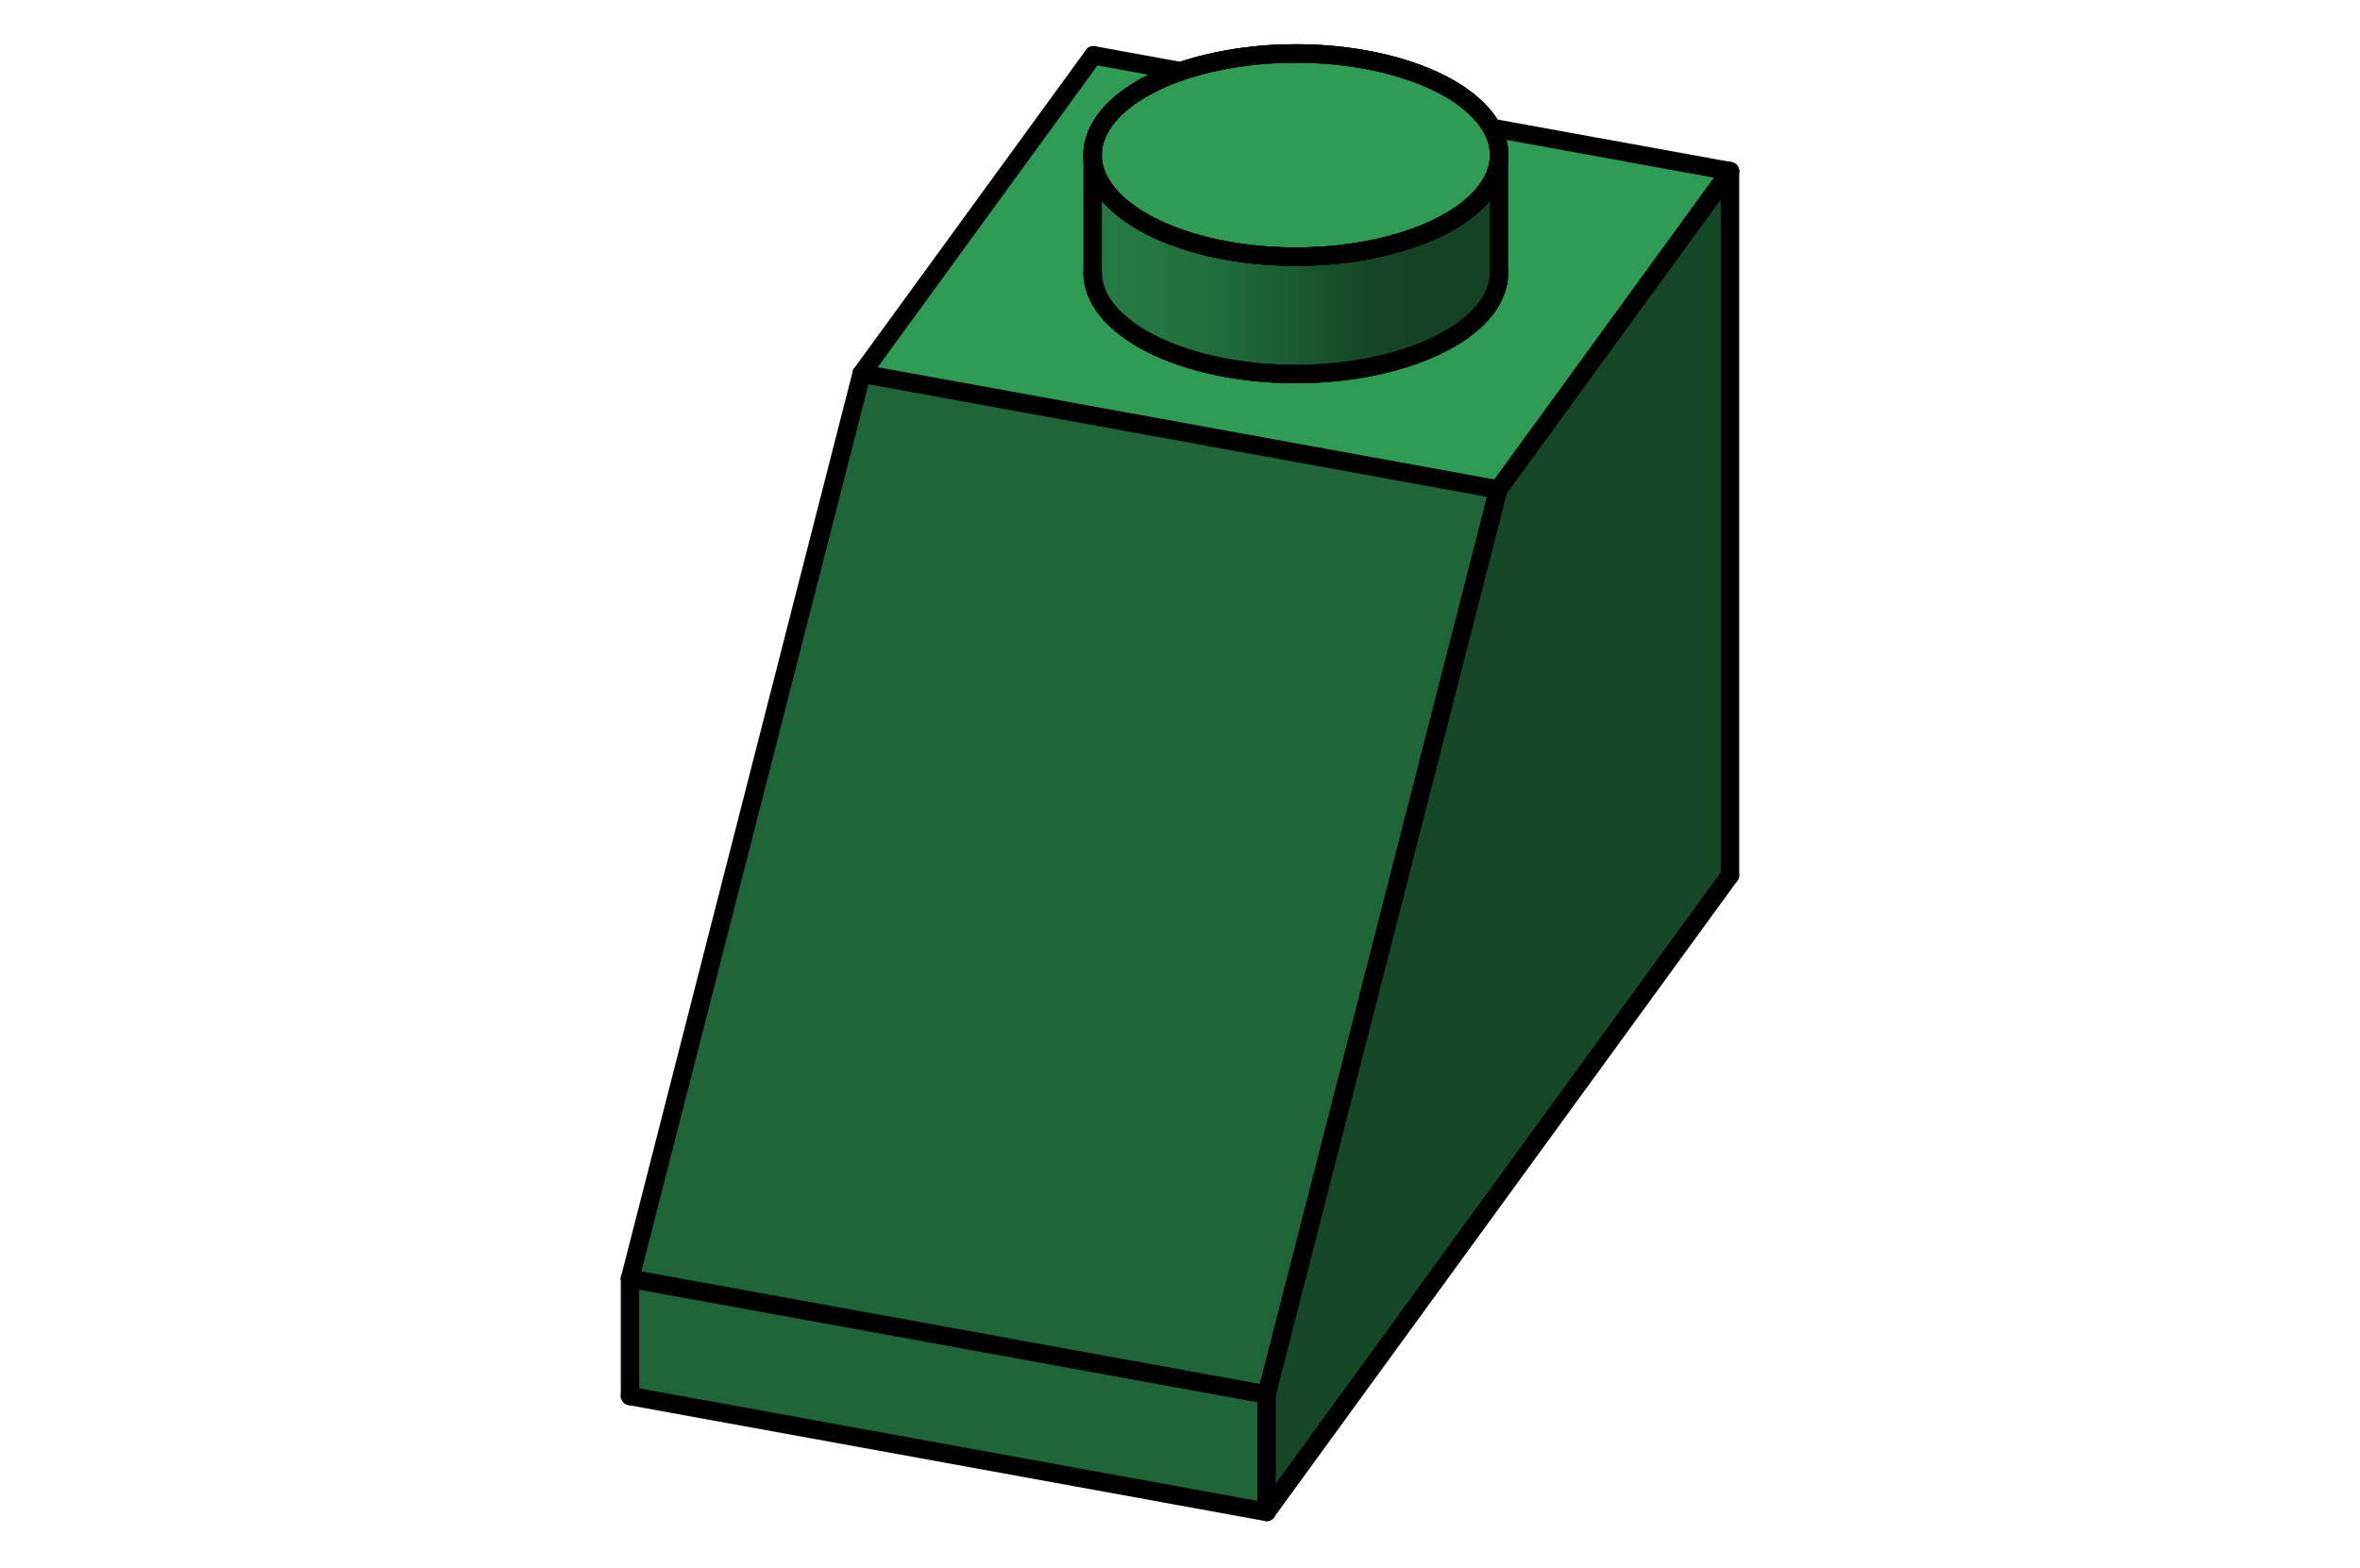
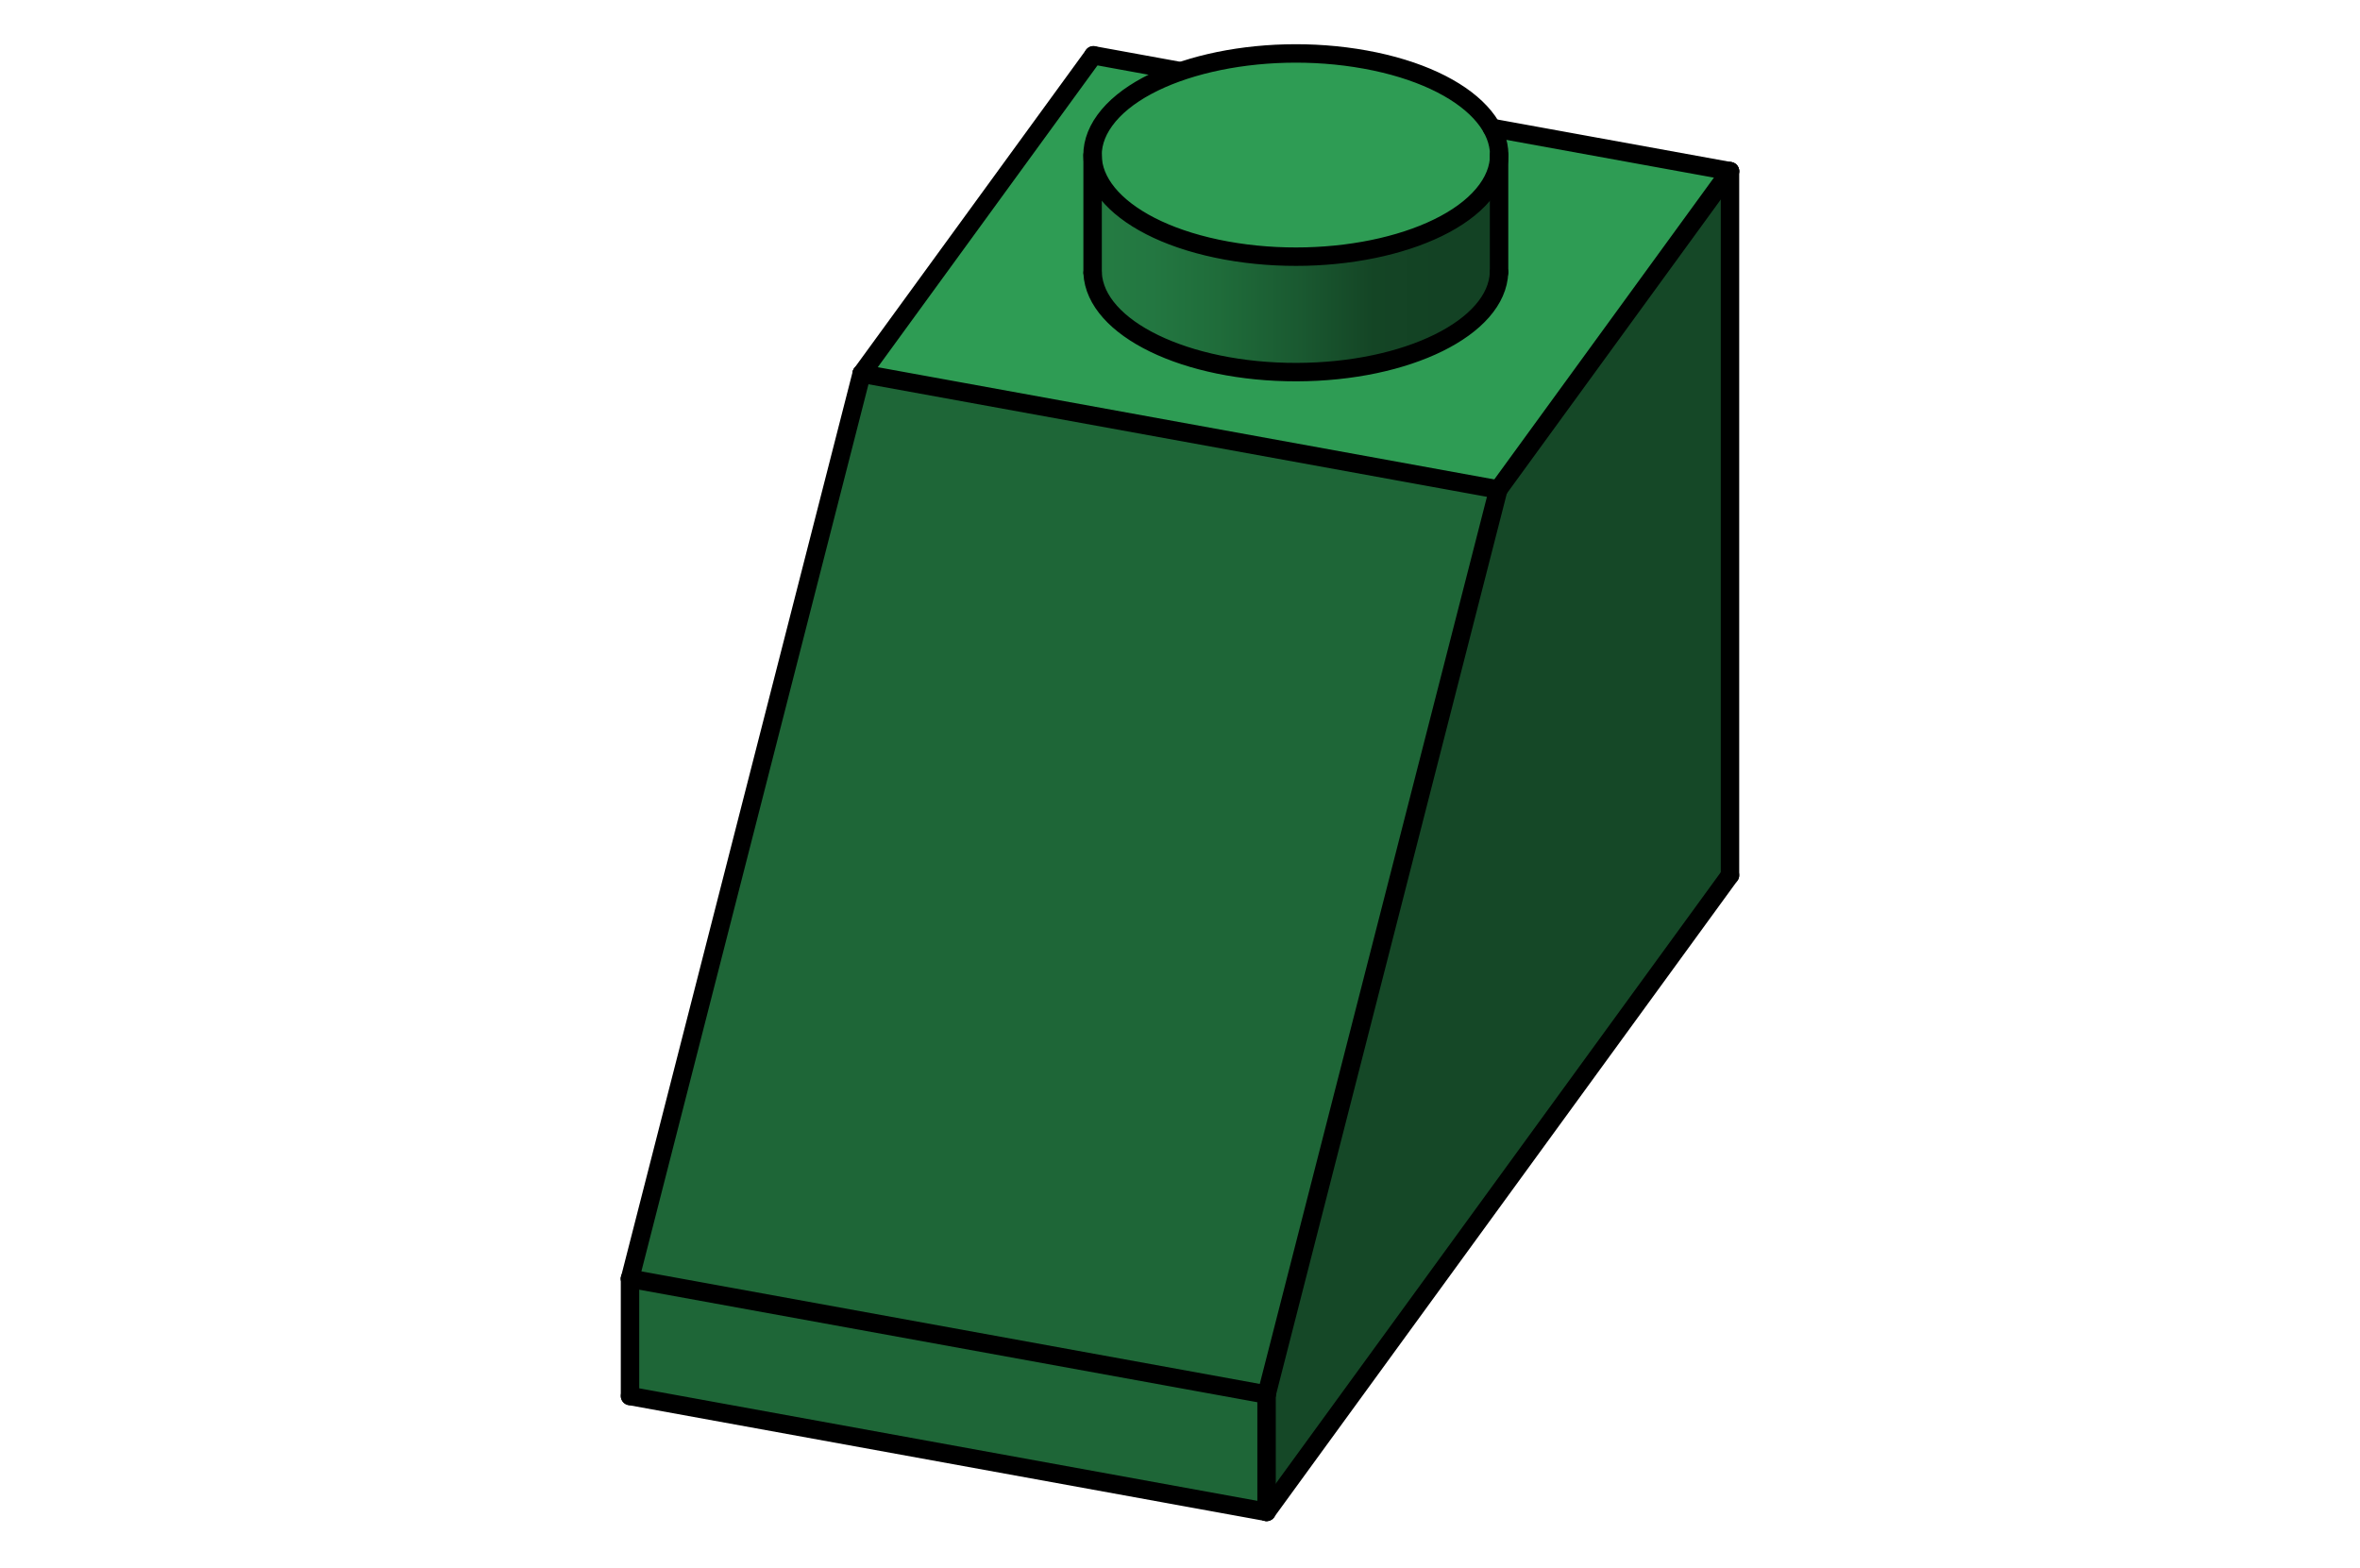
<svg xmlns="http://www.w3.org/2000/svg" viewBox="0 0 256 170" preserveAspectRatio="xMidYMid meet">
  <defs>
-     <linearGradient id="g3" gradientUnits="userSpaceOnUse" x1="162.61" y1="23.18" x2="118.52" y2="23.18">
-       <stop offset="-0.0%" stop-color="#22753f" />
-       <stop offset="3.8%" stop-color="#247b42" />
-       <stop offset="14.6%" stop-color="#237741" />
-       <stop offset="30.9%" stop-color="#1f6c3a" />
-       <stop offset="50.0%" stop-color="#1a5a31" />
-       <stop offset="69.1%" stop-color="#144525" />
-       <stop offset="85.4%" stop-color="#134224" />
-       <stop offset="96.2%" stop-color="#134224" />
-       <stop offset="100.0%" stop-color="#134224" />
-     </linearGradient>
-     <linearGradient id="g4" gradientUnits="userSpaceOnUse" x1="118.52" y1="23.18" x2="162.61" y2="23.18">
+     <linearGradient id="g3" gradientUnits="userSpaceOnUse" x1="118.52" y1="23.18" x2="162.61" y2="23.18">
      <stop offset="0.0%" stop-color="#22753f" />
      <stop offset="3.8%" stop-color="#247b42" />
      <stop offset="14.6%" stop-color="#237741" />
      <stop offset="30.9%" stop-color="#1f6c3a" />
      <stop offset="50.0%" stop-color="#1a5a31" />
      <stop offset="69.1%" stop-color="#144525" />
      <stop offset="85.4%" stop-color="#134224" />
      <stop offset="96.2%" stop-color="#134224" />
      <stop offset="100.0%" stop-color="#134224" />
    </linearGradient>
  </defs>
  <g stroke-linejoin="round">
-     <path d="M 187.66 18.57 L 162.53 53.10 L 137.39 151.27 L 137.39 164.00 L 187.66 94.94 Z" fill="#154827" fill-rule="evenodd" stroke="#154827" stroke-width="0.8" />
-     <path d="M 123.68 9.73 L 123.85 9.64 L 124.06 9.51 L 124.92 9.06 L 125.17 8.93 L 125.23 8.90 L 125.30 8.87 L 126.62 8.28 L 126.73 8.24 L 126.82 8.20 L 127.17 8.07 L 128.04 7.75 L 128.10 7.73 L 118.61 6.00 L 93.47 40.53 L 162.53 53.10 L 187.66 18.57 L 161.79 13.86 L 161.82 13.92 L 161.93 14.10 L 161.95 14.14 L 161.97 14.18 L 162.33 15.05 L 162.34 15.12 L 162.37 15.18 L 162.41 15.39 L 162.54 15.93 L 162.56 16.13 L 162.59 16.27 L 162.59 16.48 L 162.62 16.82 L 162.62 29.55 L 162.54 30.44 L 162.33 31.32 L 161.97 32.19 L 161.48 33.04 L 160.85 33.87 L 160.09 34.67 L 159.20 35.44 L 158.19 36.17 L 157.07 36.86 L 155.84 37.50 L 154.51 38.09 L 153.09 38.62 L 151.59 39.09 L 150.02 39.51 L 149.88 39.54 L 148.39 39.86 L 146.70 40.14 L 144.98 40.35 L 143.22 40.49 L 141.46 40.56 L 139.68 40.56 L 137.91 40.49 L 136.16 40.35 L 134.43 40.14 L 132.75 39.86 L 131.12 39.51 L 129.54 39.09 L 128.04 38.62 L 126.62 38.09 L 125.30 37.50 L 124.06 36.86 L 122.94 36.17 L 121.93 35.44 L 121.05 34.67 L 120.28 33.87 L 119.66 33.04 L 119.16 32.19 L 118.81 31.32 L 118.59 30.44 L 118.52 29.55 L 118.52 16.82 L 118.59 15.93 L 118.62 15.81 L 118.63 15.72 L 118.70 15.50 L 118.81 15.05 L 118.91 14.80 L 118.96 14.63 L 119.05 14.46 L 119.16 14.18 L 119.39 13.79 L 119.50 13.57 L 119.58 13.47 L 119.66 13.33 L 120.17 12.65 L 120.25 12.54 L 120.27 12.52 L 120.28 12.50 L 121.05 11.70 L 121.13 11.62 L 121.20 11.55 L 121.46 11.34 L 121.93 10.93 L 122.18 10.75 L 122.35 10.61 L 122.59 10.45 L 122.69 10.38 L 122.94 10.20 L 123.43 9.90 Z M 123.44 23.74 L 122.59 23.19 L 122.94 23.44 Z M 124.94 24.59 L 123.84 23.99 L 124.06 24.13 Z M 125.23 24.74 L 125.30 24.77 L 126.62 25.36 L 126.73 25.40 Z M 127.17 25.57 L 128.04 25.89 L 128.37 26.00 Z M 130.14 26.52 L 128.98 26.19 L 129.54 26.37 Z M 130.76 26.69 L 131.12 26.78 L 132.16 27.00 Z M 132.61 27.10 L 132.75 27.13 L 134.43 27.41 L 134.53 27.42 Z M 136.48 27.65 L 134.95 27.47 L 136.16 27.62 Z M 137.18 27.70 L 137.91 27.76 L 138.54 27.79 Z M 139.68 27.83 L 140.65 27.83 L 139.23 27.82 Z M 158.54 23.18 L 158.16 23.46 L 158.19 23.44 L 158.55 23.18 Z M 157.07 24.13 L 157.98 23.57 L 156.86 24.24 Z M 155.43 24.95 L 155.84 24.77 L 156.43 24.46 Z M 154.51 25.36 L 154.87 25.20 L 153.80 25.62 Z M 151.59 26.37 L 153.09 25.89 L 153.28 25.82 Z M 150.02 26.78 L 151.59 26.37 L 149.80 26.83 Z M 148.39 27.13 L 149.22 26.95 L 147.90 27.21 Z M 146.70 27.41 L 147.24 27.32 L 145.92 27.50 Z M 143.59 27.73 L 144.98 27.62 L 145.24 27.59 Z M 141.28 27.83 L 141.46 27.83 L 143.22 27.76 L 143.27 27.76 Z" fill="#2e9c54" fill-rule="evenodd" stroke="#2e9c54" stroke-width="0.8" />
-     <path d="M 137.39 151.27 L 162.53 53.10 L 93.47 40.53 L 68.33 138.70 Z" fill="#1e6637" fill-rule="evenodd" stroke="#1e6637" stroke-width="0.8" />
-     <path d="M 162.41 15.39 L 162.56 16.13 L 162.54 15.93 Z M 162.33 15.05 L 161.97 14.18 L 161.95 14.14 L 162.34 15.12 Z M 161.48 13.33 L 161.36 13.17 L 161.82 13.92 Z M 160.85 12.50 L 160.58 12.21 L 161.12 12.85 Z M 160.09 11.70 L 159.60 11.27 L 160.28 11.90 Z M 159.20 10.93 L 158.19 10.20 L 158.16 10.18 L 159.29 11.01 Z M 157.07 9.51 L 156.87 9.40 L 157.97 10.06 Z M 155.84 8.87 L 155.43 8.69 L 156.42 9.17 Z M 154.51 8.28 L 153.80 8.02 L 154.87 8.44 Z M 153.09 7.75 L 151.59 7.27 L 153.28 7.82 Z M 150.02 6.86 L 149.80 6.81 L 151.59 7.27 Z M 148.39 6.51 L 147.90 6.43 L 149.22 6.69 Z M 146.70 6.23 L 145.92 6.13 L 147.24 6.32 Z M 144.98 6.02 L 143.59 5.91 L 145.24 6.05 Z M 143.22 5.88 L 141.46 5.80 L 141.28 5.80 L 143.27 5.88 Z M 139.68 5.80 L 139.23 5.82 L 140.65 5.80 Z M 137.91 5.88 L 137.18 5.93 L 138.54 5.85 Z M 136.16 6.02 L 134.95 6.17 L 136.48 5.99 Z M 134.43 6.23 L 132.75 6.51 L 132.61 6.54 L 134.53 6.22 Z M 131.12 6.86 L 130.76 6.95 L 132.16 6.64 Z M 129.54 7.27 L 128.98 7.45 L 130.14 7.12 Z M 128.04 7.75 L 127.17 8.07 L 128.37 7.64 Z M 126.62 8.28 L 125.30 8.87 L 125.23 8.90 L 126.73 8.24 Z M 124.06 9.51 L 123.85 9.64 L 124.92 9.06 Z M 122.94 10.20 L 122.59 10.45 L 123.43 9.90 Z M 121.93 10.93 L 121.46 11.34 L 122.18 10.75 Z M 121.05 11.70 L 120.28 12.50 L 120.27 12.52 L 121.13 11.62 Z M 119.66 13.33 L 119.58 13.47 L 120.17 12.65 Z M 119.16 14.18 L 119.05 14.46 L 119.39 13.79 Z M 118.81 15.05 L 118.70 15.50 L 118.91 14.80 Z M 118.59 15.93 L 118.52 16.82 L 118.62 15.81 Z M 158.55 23.18 L 159.20 22.71 L 159.29 22.63 L 158.54 23.18 Z M 162.59 16.48 L 162.59 17.16 L 162.62 16.82 Z M 118.59 17.71 L 118.62 17.83 L 118.52 16.82 Z M 162.41 18.24 L 162.54 17.71 L 162.56 17.51 Z M 118.70 18.14 L 118.81 18.59 L 118.91 18.84 Z M 119.05 19.18 L 119.16 19.46 L 119.39 19.85 Z M 119.58 20.17 L 119.66 20.31 L 120.17 20.99 Z M 120.27 21.12 L 120.28 21.14 L 121.05 21.94 L 121.13 22.02 Z M 121.46 22.30 L 121.93 22.71 L 122.18 22.89 Z M 159.60 22.37 L 160.09 21.94 L 160.28 21.74 Z M 160.58 21.42 L 160.85 21.14 L 161.12 20.79 Z M 161.36 20.47 L 161.48 20.31 L 161.82 19.71 Z M 161.95 19.50 L 161.97 19.46 L 162.33 18.59 L 162.34 18.52 Z" fill="url(#g3)" fill-rule="evenodd" stroke="url(#g3)" stroke-width="0.8" />
-     <path d="M 118.59 30.44 L 118.81 31.32 L 119.16 32.19 L 119.66 33.04 L 120.28 33.87 L 121.05 34.67 L 121.93 35.44 L 122.94 36.17 L 124.06 36.86 L 125.30 37.50 L 126.62 38.09 L 128.04 38.62 L 129.54 39.09 L 131.12 39.51 L 132.75 39.86 L 134.43 40.14 L 136.16 40.35 L 137.91 40.49 L 139.68 40.56 L 141.46 40.56 L 143.22 40.49 L 144.98 40.35 L 146.70 40.14 L 148.39 39.86 L 150.02 39.51 L 151.59 39.09 L 153.09 38.62 L 154.51 38.09 L 155.84 37.50 L 157.07 36.86 L 158.19 36.17 L 159.20 35.44 L 160.09 34.67 L 160.85 33.87 L 161.48 33.04 L 161.97 32.19 L 162.33 31.32 L 162.54 30.44 L 162.62 29.55 L 162.62 16.82 L 162.59 17.16 L 162.59 17.37 L 162.56 17.51 L 162.54 17.71 L 162.41 18.24 L 162.37 18.46 L 162.34 18.52 L 162.33 18.59 L 161.97 19.46 L 161.95 19.50 L 161.93 19.54 L 161.82 19.71 L 161.48 20.31 L 161.36 20.47 L 161.28 20.59 L 161.12 20.79 L 160.85 21.14 L 160.58 21.42 L 160.43 21.60 L 160.28 21.74 L 160.09 21.94 L 159.60 22.37 L 159.38 22.57 L 159.29 22.63 L 159.20 22.71 L 158.19 23.44 L 158.16 23.46 L 158.14 23.48 L 157.98 23.57 L 157.07 24.13 L 156.86 24.24 L 156.73 24.32 L 156.43 24.46 L 155.84 24.77 L 155.43 24.95 L 155.16 25.09 L 154.87 25.20 L 154.51 25.36 L 153.80 25.62 L 153.44 25.77 L 153.28 25.82 L 153.09 25.89 L 151.59 26.37 L 150.02 26.78 L 149.80 26.83 L 149.63 26.87 L 149.22 26.95 L 148.39 27.13 L 147.90 27.21 L 147.59 27.27 L 147.24 27.32 L 146.70 27.41 L 145.92 27.50 L 145.47 27.57 L 145.24 27.59 L 144.98 27.62 L 143.59 27.73 L 143.31 27.76 L 143.27 27.76 L 143.22 27.76 L 141.46 27.83 L 141.28 27.83 L 141.12 27.84 L 140.65 27.83 L 139.68 27.83 L 139.23 27.82 L 138.92 27.81 L 138.54 27.79 L 137.91 27.76 L 137.18 27.70 L 136.74 27.68 L 136.48 27.65 L 136.16 27.62 L 134.95 27.47 L 134.60 27.43 L 134.53 27.42 L 134.43 27.41 L 132.75 27.13 L 132.61 27.10 L 132.51 27.08 L 132.16 27.00 L 131.12 26.78 L 130.76 26.69 L 130.51 26.63 L 130.14 26.52 L 129.54 26.37 L 128.98 26.19 L 128.61 26.08 L 128.37 26.00 L 128.04 25.89 L 127.17 25.57 L 126.82 25.44 L 126.73 25.40 L 126.62 25.36 L 125.30 24.77 L 125.23 24.74 L 125.17 24.71 L 124.94 24.59 L 124.06 24.13 L 123.84 23.99 L 123.68 23.91 L 123.44 23.74 L 122.94 23.44 L 122.59 23.19 L 122.35 23.03 L 122.18 22.89 L 121.93 22.71 L 121.46 22.30 L 121.20 22.09 L 121.13 22.02 L 121.05 21.94 L 120.28 21.14 L 120.27 21.12 L 120.25 21.10 L 120.17 20.99 L 119.66 20.31 L 119.58 20.17 L 119.50 20.07 L 119.39 19.85 L 119.16 19.46 L 119.05 19.18 L 118.96 19.00 L 118.91 18.84 L 118.81 18.59 L 118.70 18.14 L 118.63 17.92 L 118.62 17.83 L 118.59 17.71 L 118.52 16.82 L 118.52 29.55 Z" fill="url(#g4)" fill-rule="evenodd" stroke="url(#g4)" stroke-width="0.8" />
-     <path d="M 162.37 18.46 L 162.59 17.37 L 162.59 16.27 L 162.37 15.18 L 161.93 14.10 L 161.28 13.05 L 160.43 12.04 L 159.38 11.07 L 158.14 10.16 L 156.73 9.32 L 155.16 8.55 L 153.44 7.87 L 151.59 7.27 L 149.63 6.77 L 147.59 6.37 L 145.47 6.07 L 143.31 5.88 L 141.12 5.80 L 138.92 5.83 L 136.74 5.96 L 134.60 6.21 L 132.51 6.56 L 130.51 7.01 L 128.61 7.56 L 126.82 8.20 L 125.17 8.93 L 123.68 9.73 L 122.35 10.61 L 121.20 11.55 L 120.25 12.54 L 119.50 13.57 L 118.96 14.63 L 118.63 15.72 L 118.52 16.82 L 118.63 17.92 L 118.96 19.00 L 119.50 20.07 L 120.25 21.10 L 121.20 22.09 L 122.35 23.03 L 123.68 23.91 L 125.17 24.71 L 126.82 25.44 L 128.61 26.08 L 130.51 26.63 L 132.51 27.08 L 134.60 27.43 L 136.74 27.68 L 138.92 27.81 L 141.12 27.84 L 143.31 27.76 L 145.47 27.57 L 147.59 27.27 L 149.63 26.87 L 151.59 26.37 L 153.44 25.77 L 155.16 25.09 L 156.73 24.32 L 158.14 23.48 L 159.38 22.57 L 160.43 21.60 L 161.28 20.59 L 161.93 19.54 Z" fill="#2e9c54" fill-rule="evenodd" stroke="#2e9c54" stroke-width="0.8" />
-     <path d="M 137.39 164.00 L 137.39 151.27 L 68.33 138.70 L 68.33 151.43 Z" fill="#1e6637" fill-rule="evenodd" stroke="#1e6637" stroke-width="0.8" />
+     <path d="M 187.66 18.57 L 162.53 53.10 L 137.39 151.27 L 137.39 164.00 L 187.66 94.94 L 187.66 18.57 Z" fill="#154827" fill-rule="evenodd" stroke="#154827" stroke-width="0.8" />
+     <path d="M 128.10 7.73 L 118.61 6.00 L 93.47 40.53 L 162.53 53.10 L 187.66 18.57 L 161.79 13.86 A 22.05 11.02 -180.00 0 1 162.62 16.82 L 162.62 29.55 A 22.05 11.02 -180.00 0 1 139.68 40.56 A 22.05 11.02 -180.00 0 1 118.52 29.55 L 118.52 16.82 A 22.05 11.02 -180.00 0 1 128.10 7.73 Z" fill="#2e9c54" fill-rule="evenodd" stroke="#2e9c54" stroke-width="0.8" />
+     <path d="M 137.39 151.27 L 162.53 53.10 L 93.47 40.53 L 68.33 138.70 L 137.39 151.27 Z" fill="#1e6637" fill-rule="evenodd" stroke="#1e6637" stroke-width="0.8" />
+     <path d="M 162.62 29.55 L 162.62 16.82 A 22.05 11.02 -180.00 0 1 118.52 16.82 L 118.52 29.55 A 22.05 11.02 -180.00 0 0 141.46 40.56 A 22.05 11.02 -180.00 0 0 162.62 29.55 Z" fill="url(#g3)" fill-rule="evenodd" stroke="url(#g3)" stroke-width="0.8" />
+     <path d="M 162.37 18.46 A 22.05 11.02 -180.00 0 0 118.63 15.72 A 22.05 11.02 -180.00 0 0 162.37 18.46 Z" fill="#2e9c54" fill-rule="evenodd" stroke="#2e9c54" stroke-width="0.8" />
+     <path d="M 137.39 164.00 L 137.39 151.27 L 68.33 138.70 L 68.33 151.43 L 137.39 164.00 Z" fill="#1e6637" fill-rule="evenodd" stroke="#1e6637" stroke-width="0.8" />
  </g>
  <g stroke="black" fill="none" stroke-linecap="round">
-     <path d="M 161.29 33.32 A 22.05 11.02 -180.00 0 0 162.61 29.53" stroke-width="2.00" />
-     <path d="M 118.52 29.62 A 22.05 11.02 -180.00 0 0 161.29 33.32" stroke-width="2.00" />
-     <path d="M 161.29 20.59 A 22.05 11.02 -180.00 0 0 119.85 13.05 A 22.05 11.02 -180.00 0 0 161.29 20.59" stroke-width="2.00" />
-     <line x1="162.61" y1="29.55" x2="162.61" y2="16.82" stroke-width="2.00" />
-     <line x1="118.52" y1="29.55" x2="118.52" y2="16.82" stroke-width="2.00" />
-     <path d="M 161.29 33.32 A 22.05 11.02 -180.00 0 0 162.61 29.53" stroke-width="2.00" />
-     <path d="M 118.52 29.62 A 22.05 11.02 -180.00 0 0 161.29 33.32" stroke-width="2.00" />
-     <path d="M 161.29 20.59 A 22.05 11.02 -180.00 0 0 119.85 13.05 A 22.05 11.02 -180.00 0 0 161.29 20.59" stroke-width="2.00" />
-     <path d="M 161.29 20.59 A 22.05 11.02 -180.00 0 0 119.85 13.05 A 22.05 11.02 -180.00 0 0 161.29 20.59" stroke-width="2.00" />
+     <line x1="162.61" y1="16.82" x2="162.61" y2="29.55" stroke-width="2.00" />
+     <line x1="118.52" y1="16.82" x2="118.52" y2="29.55" stroke-width="2.00" />
    <line x1="68.34" y1="151.43" x2="137.39" y2="164.00" stroke-width="2.00" />
    <line x1="137.39" y1="164.00" x2="187.66" y2="94.94" stroke-width="2.00" />
-     <line x1="187.66" y1="94.94" x2="187.66" y2="18.57" stroke-width="2.00" />
-     <line x1="137.39" y1="164.00" x2="137.39" y2="151.27" stroke-width="2.00" />
-     <line x1="68.34" y1="151.43" x2="68.34" y2="138.70" stroke-width="2.00" />
-     <line x1="187.66" y1="18.57" x2="161.83" y2="13.87" stroke-width="2.00" />
-     <line x1="127.99" y1="7.71" x2="118.61" y2="6.00" stroke-width="2.00" />
-     <line x1="162.53" y1="53.10" x2="93.47" y2="40.53" stroke-width="2.00" />
-     <line x1="137.39" y1="151.27" x2="68.34" y2="138.70" stroke-width="2.00" />
-     <line x1="187.66" y1="18.57" x2="162.53" y2="53.10" stroke-width="2.00" />
-     <line x1="118.61" y1="6.00" x2="93.47" y2="40.53" stroke-width="2.00" />
+     <line x1="187.66" y1="18.57" x2="187.66" y2="94.94" stroke-width="2.00" />
+     <line x1="137.39" y1="151.27" x2="137.39" y2="164.00" stroke-width="2.00" />
+     <line x1="68.34" y1="138.70" x2="68.34" y2="151.43" stroke-width="2.00" />
+     <line x1="118.61" y1="6.00" x2="127.99" y2="7.71" stroke-width="2.00" />
+     <line x1="161.83" y1="13.87" x2="187.66" y2="18.57" stroke-width="2.00" />
+     <line x1="93.47" y1="40.53" x2="162.53" y2="53.10" stroke-width="2.00" />
+     <line x1="68.34" y1="138.70" x2="137.39" y2="151.27" stroke-width="2.00" />
+     <line x1="162.53" y1="53.10" x2="187.66" y2="18.57" stroke-width="2.00" />
+     <line x1="93.47" y1="40.53" x2="118.61" y2="6.00" stroke-width="2.00" />
    <line x1="137.39" y1="151.27" x2="162.53" y2="53.10" stroke-width="2.00" />
    <line x1="68.34" y1="138.70" x2="93.47" y2="40.53" stroke-width="2.00" />
+     <path d="M 162.61 29.53 A 22.05 11.02 -180.00 0 1 118.52 29.62" stroke-width="2.00" />
+     <path d="M 161.29 20.59 A 22.05 11.02 -180.00 0 0 119.85 13.05 A 22.05 11.02 -180.00 0 0 161.29 20.59" stroke-width="2.00" />
  </g>
</svg>
